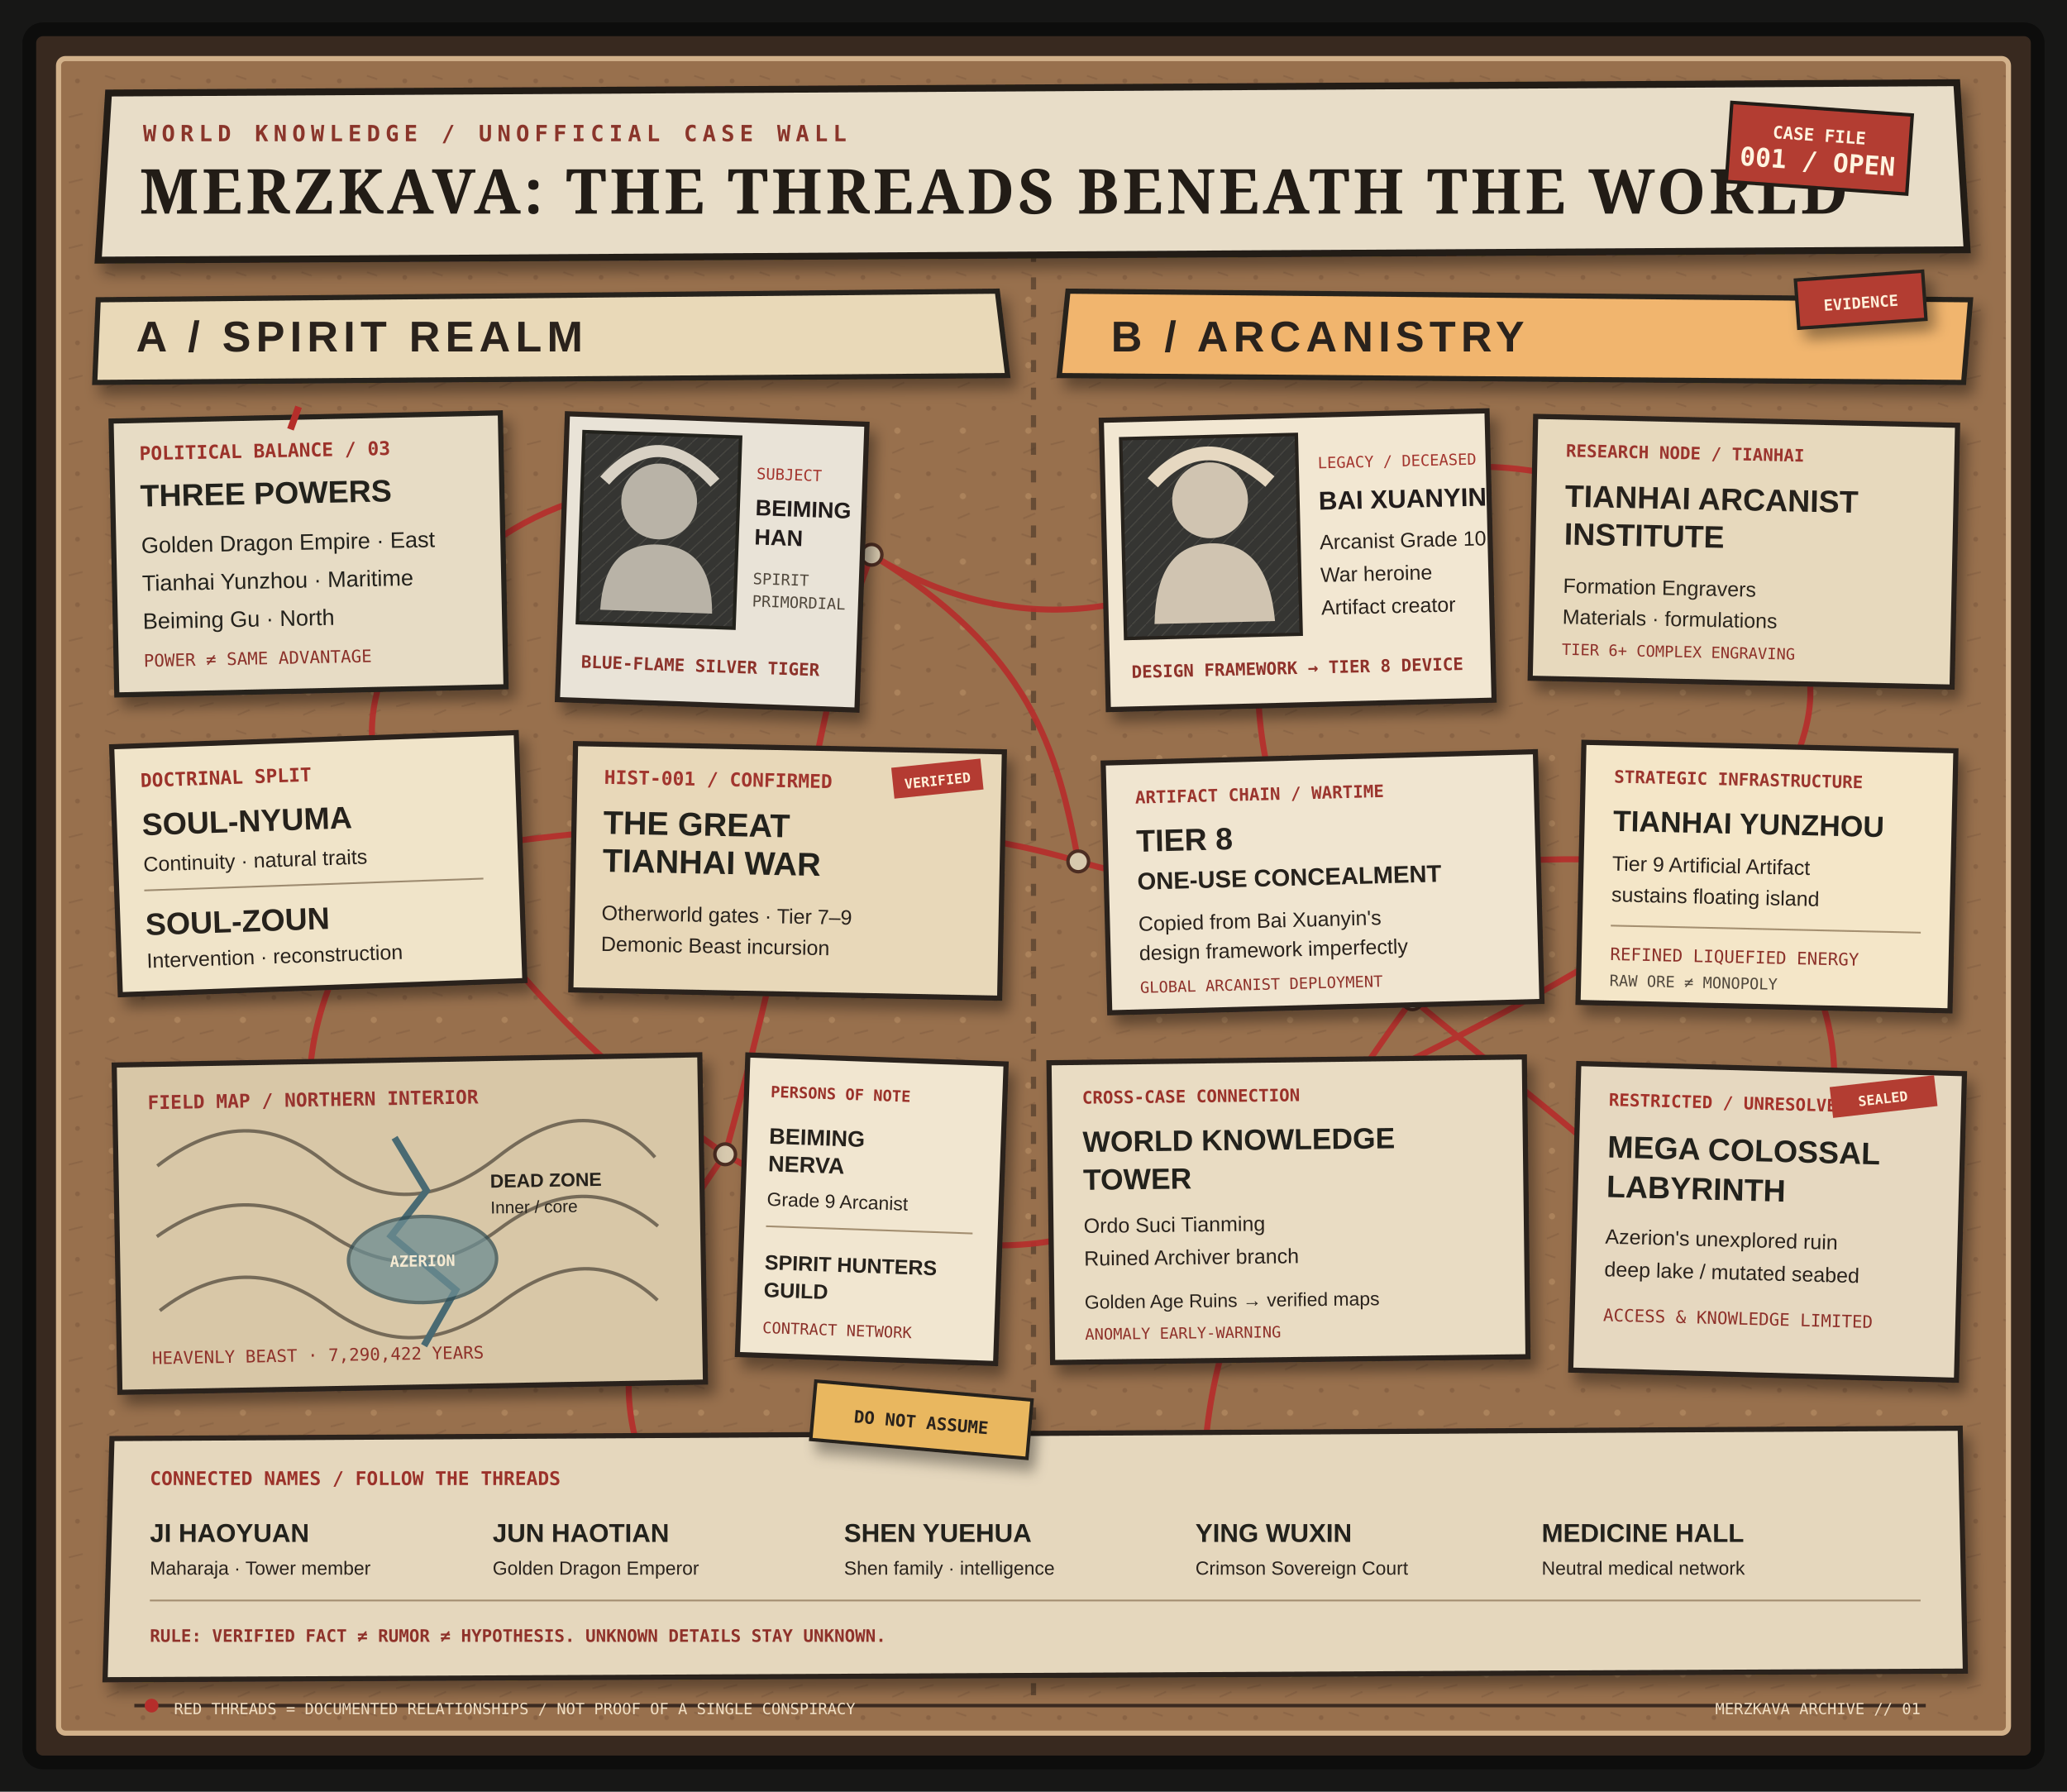
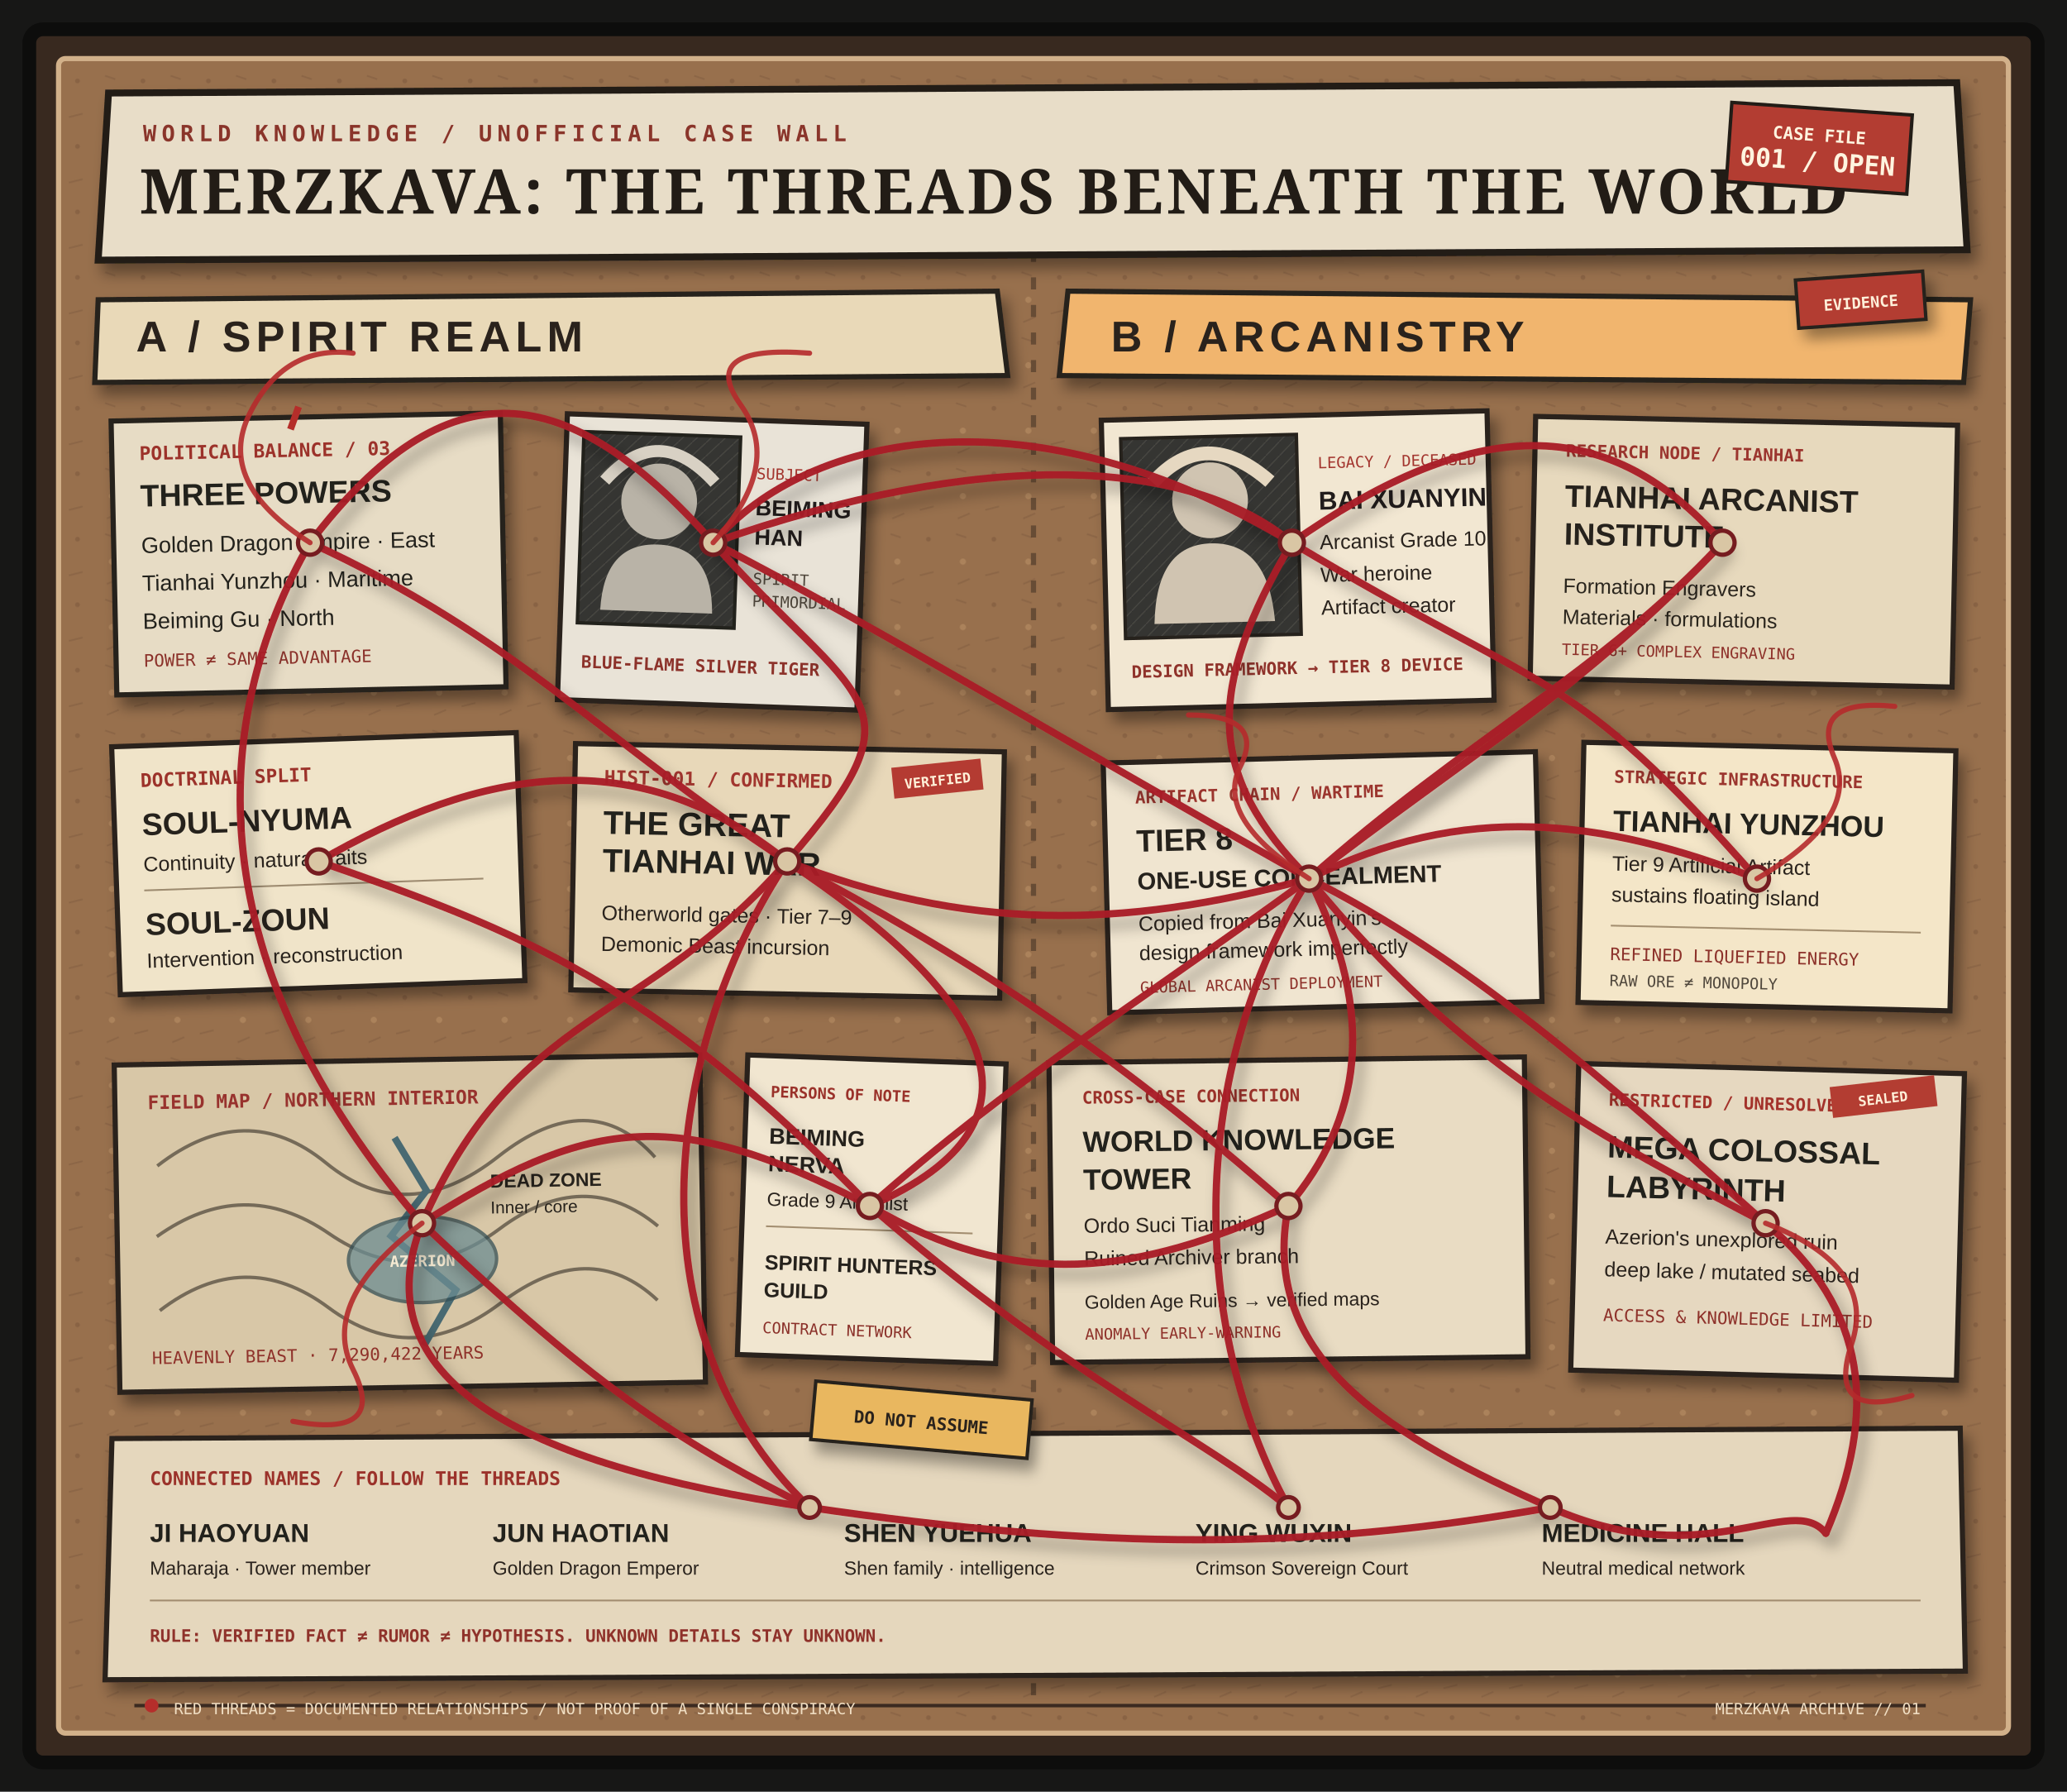
<svg xmlns="http://www.w3.org/2000/svg" width="1200" height="1040" viewBox="0 0 1200 1040" role="img" aria-labelledby="title desc">
  <defs>
    <pattern id="cork" width="38" height="38" patternUnits="userSpaceOnUse">
      <rect width="38" height="38" fill="#98704D" />
      <circle cx="7" cy="9" r="1.4" fill="#6D4B35" opacity=".35" />
      <circle cx="27" cy="22" r="1.8" fill="#D3AA79" opacity=".32" />
      <path d="M2 30l8-2m13-22l6 2m-5 27l7-3" stroke="#684832" stroke-width="1" opacity=".25" />
    </pattern>
    <filter id="shadow" x="-30%" y="-30%" width="160%" height="160%">
      <feGaussianBlur in="SourceAlpha" stdDeviation="4" />
      <feOffset dx="4" dy="6" />
      <feComponentTransfer>
        <feFuncA type="linear" slope=".38" />
      </feComponentTransfer>
      <feMerge>
        <feMergeNode />
        <feMergeNode in="SourceGraphic" />
      </feMerge>
    </filter>
    <pattern id="photo" width="8" height="8" patternUnits="userSpaceOnUse">
      <rect width="8" height="8" fill="#343431" />
      <path d="M0 8L8 0" stroke="#77736A" stroke-width=".6" opacity=".35" />
    </pattern>
  </defs>
  <rect width="1200" height="1040" fill="#171716" />
  <rect x="17" y="17" width="1166" height="1006" rx="8" fill="#38291F" stroke="#0D0D0C" stroke-width="8" />
  <rect x="34" y="34" width="1132" height="972" rx="4" fill="url(#cork)" stroke="#D2B18A" stroke-width="3" />
  <path d="M600 145V984" stroke="#3E2D20" stroke-width="3" stroke-dasharray="7 9" opacity=".55" />
  <g filter="url(#shadow)">
    <path d="M63 54L1136 48L1142 145L57 151Z" fill="#E8DDC8" stroke="#211D19" stroke-width="4" />
    <text x="83" y="82" font-family="monospace" font-size="13" font-weight="bold" letter-spacing="3" fill="#8A342C">WORLD KNOWLEDGE / UNOFFICIAL CASE WALL</text>
    <text x="81" y="124" font-family="Georgia,serif" font-size="36" font-weight="bold" letter-spacing="2" fill="#201D19">MERZKAVA: THE THREADS BENEATH THE WORLD</text>
    <g transform="rotate(4 1055 96)">
      <rect x="1003" y="63" width="105" height="46" fill="#B33C32" stroke="#201D19" stroke-width="2" />
      <text x="1055" y="82" text-anchor="middle" font-family="monospace" font-size="10" font-weight="bold" fill="#FFF4DF">CASE FILE</text>
      <text x="1055" y="99" text-anchor="middle" font-family="monospace" font-size="15" font-weight="bold" fill="#FFF4DF">001 / OPEN</text>
    </g>
  </g>
  <g filter="url(#shadow)">
    <path d="M57 174L579 169L585 218L55 222Z" fill="#E9D9B8" stroke="#28221B" stroke-width="3" />
    <text x="79" y="204" font-family="Arial,sans-serif" font-size="25" font-weight="900" letter-spacing="3" fill="#29231D">A / SPIRIT REALM</text>
    <path d="M620 169L1144 174L1140 222L615 218Z" fill="#F1B56E" stroke="#28221B" stroke-width="3" />
    <text x="645" y="204" font-family="Arial,sans-serif" font-size="25" font-weight="900" letter-spacing="3" fill="#29231D">B / ARCANISTRY</text>
  </g>
-   <g fill="none" stroke="#B52E2B" stroke-width="3.5" stroke-linecap="round" opacity=".92">
-     <path d="M286 315C350 270 427 273 506 322S670 362 744 305" />
-     <path d="M286 315C220 365 189 428 245 496S330 606 421 670" />
-     <path d="M506 322C473 407 470 495 421 670" />
-     <path d="M744 305C816 257 916 257 1001 322S1045 440 1007 506" />
-     <path d="M744 305C711 415 738 512 820 580S940 673 1017 755" />
-     <path d="M421 670C530 733 612 743 700 682S851 612 1007 506" />
-     <path d="M245 496C354 478 510 465 626 500S844 480 1007 506" />
-     <path d="M506 322C598 378 614 435 626 500" />
-     <path d="M820 580C746 682 691 778 700 882" />
-     <path d="M1007 506C1082 575 1083 663 1017 755" />
-     <path d="M245 496C162 572 158 680 232 766" />
-     <path d="M421 670C356 761 344 827 404 900" />
-   </g>
-   <g fill="#D7C9AE" stroke="#4C2D22" stroke-width="2">
-     <circle cx="286" cy="315" r="6" />
-     <circle cx="506" cy="322" r="6" />
-     <circle cx="744" cy="305" r="6" />
-     <circle cx="1007" cy="506" r="6" />
-     <circle cx="245" cy="496" r="6" />
-     <circle cx="421" cy="670" r="6" />
-     <circle cx="626" cy="500" r="6" />
-     <circle cx="820" cy="580" r="6" />
-     <circle cx="1017" cy="755" r="6" />
-     <circle cx="700" cy="882" r="6" />
-   </g>
  <g filter="url(#shadow)" transform="rotate(-1.2 180 315)">
    <rect x="66" y="242" width="226" height="159" fill="#E7DCC5" stroke="#28231D" stroke-width="3" />
    <text x="82" y="265" font-family="monospace" font-size="11" font-weight="bold" fill="#9C332B">POLITICAL BALANCE / 03</text>
    <text x="82" y="292" font-family="Arial" font-size="18" font-weight="900" fill="#24211C">THREE POWERS</text>
    <text x="82" y="319" font-family="Arial" font-size="13" fill="#24211C">Golden Dragon Empire · East</text>
    <text x="82" y="341" font-family="Arial" font-size="13" fill="#24211C">Tianhai Yunzhou · Maritime</text>
    <text x="82" y="363" font-family="Arial" font-size="13" fill="#24211C">Beiming Gu · North</text>
    <text x="82" y="385" font-family="monospace" font-size="10" fill="#8B302A">POWER ≠ SAME ADVANTAGE</text>
    <path d="M175 236l-5 13" stroke="#B52E2B" stroke-width="4" />
  </g>
  <g filter="url(#shadow)" transform="rotate(2 380 310)">
    <rect x="327" y="242" width="174" height="166" fill="#E9E3D7" stroke="#29231D" stroke-width="3" />
    <rect x="337" y="252" width="91" height="111" fill="url(#photo)" stroke="#24211C" stroke-width="2" />
    <circle cx="382" cy="291" r="22" fill="#B9B3A7" />
    <path d="M350 355Q351 316 382 316Q414 316 415 355Z" fill="#B9B3A7" />
    <path d="M350 280Q380 244 414 279" fill="none" stroke="#D8D1C4" stroke-width="7" />
    <text x="438" y="276" font-family="monospace" font-size="9" fill="#A3352E">SUBJECT</text>
    <text x="438" y="297" font-family="Arial" font-size="13" font-weight="bold" fill="#211E1A">BEIMING</text>
    <text x="438" y="314" font-family="Arial" font-size="13" font-weight="bold" fill="#211E1A">HAN</text>
    <text x="438" y="337" font-family="monospace" font-size="9" fill="#51483D">SPIRIT</text>
    <text x="438" y="350" font-family="monospace" font-size="9" fill="#51483D">PRIMORDIAL</text>
    <text x="340" y="389" font-family="monospace" font-size="10" font-weight="bold" fill="#8C3029">BLUE-FLAME SILVER TIGER</text>
  </g>
  <g filter="url(#shadow)" transform="rotate(-2 165 494)">
    <rect x="67" y="430" width="235" height="144" fill="#F0E4C9" stroke="#2A241E" stroke-width="3" />
    <text x="83" y="454" font-family="monospace" font-size="11" font-weight="bold" fill="#9C332B">DOCTRINAL SPLIT</text>
    <text x="83" y="482" font-family="Arial" font-size="18" font-weight="900" fill="#26221D">SOUL-NYUMA</text>
    <text x="83" y="503" font-family="Arial" font-size="12" fill="#29241E">Continuity · natural traits</text>
    <path d="M83 514H280" stroke="#9D8B70" stroke-width="1" />
    <text x="83" y="540" font-family="Arial" font-size="18" font-weight="900" fill="#26221D">SOUL-ZOUN</text>
    <text x="83" y="559" font-family="Arial" font-size="12" fill="#29241E">Intervention · reconstruction</text>
  </g>
  <g filter="url(#shadow)" transform="rotate(1.1 405 492)">
    <rect x="333" y="433" width="249" height="143" fill="#E8D8B9" stroke="#29231D" stroke-width="3" />
    <text x="350" y="456" font-family="monospace" font-size="11" font-weight="bold" fill="#A1342D">HIST-001 / CONFIRMED</text>
    <text x="350" y="485" font-family="Arial" font-size="19" font-weight="900" fill="#24201C">THE GREAT</text>
    <text x="350" y="507" font-family="Arial" font-size="19" font-weight="900" fill="#24201C">TIANHAI WAR</text>
    <text x="350" y="535" font-family="Arial" font-size="12" fill="#29231D">Otherworld gates · Tier 7–9</text>
    <text x="350" y="553" font-family="Arial" font-size="12" fill="#29231D">Demonic Beast incursion</text>
    <g transform="rotate(-7 546 454)">
      <rect x="518" y="440" width="52" height="18" fill="#B43B32" />
      <text x="544" y="453" text-anchor="middle" font-family="monospace" font-size="8" font-weight="bold" fill="#FFF1D9">VERIFIED</text>
    </g>
  </g>
  <g filter="url(#shadow)" transform="rotate(-1 250 714)">
    <rect x="68" y="615" width="340" height="190" fill="#D8C7A7" stroke="#29231D" stroke-width="3" />
    <text x="87" y="641" font-family="monospace" font-size="11" font-weight="bold" fill="#98332D">FIELD MAP / NORTHERN INTERIOR</text>
    <path d="M92 674Q144 635 190 674T290 672T381 674M91 715Q142 680 191 715T290 714T382 714M92 758Q142 721 190 758T290 757T381 757" fill="none" stroke="#756B59" stroke-width="2" />
    <path d="M230 660L248 691L227 717L264 749L245 781" fill="none" stroke="#496A72" stroke-width="4" />
    <ellipse cx="245" cy="731" rx="43" ry="25" fill="#6C8C91" opacity=".75" stroke="#344F55" stroke-width="2" />
    <text x="245" y="735" text-anchor="middle" font-family="monospace" font-size="9" font-weight="bold" fill="#F6EAD2">AZERION</text>
    <text x="285" y="690" font-family="Arial" font-size="11" font-weight="bold" fill="#28231D">DEAD ZONE</text>
    <text x="285" y="705" font-family="Arial" font-size="10" fill="#28231D">Inner / core</text>
    <text x="87" y="789" font-family="monospace" font-size="10" fill="#8F302A">HEAVENLY BEAST · 7,290,422 YEARS</text>
  </g>
  <g filter="url(#shadow)" transform="rotate(2 480 704)">
    <rect x="431" y="614" width="150" height="174" fill="#F1E6D0" stroke="#29231D" stroke-width="3" />
    <text x="445" y="638" font-family="monospace" font-size="9" font-weight="bold" fill="#9A302A">PERSONS OF NOTE</text>
    <text x="445" y="665" font-family="Arial" font-size="13" font-weight="bold" fill="#25211D">BEIMING</text>
    <text x="445" y="681" font-family="Arial" font-size="13" font-weight="bold" fill="#25211D">NERVA</text>
    <text x="445" y="701" font-family="Arial" font-size="11" fill="#29231D">Grade 9 Arcanist</text>
    <path d="M445 713H565" stroke="#A38E70" />
    <text x="445" y="738" font-family="Arial" font-size="12" font-weight="bold" fill="#25211D">SPIRIT HUNTERS</text>
    <text x="445" y="754" font-family="Arial" font-size="12" font-weight="bold" fill="#25211D">GUILD</text>
    <text x="445" y="775" font-family="monospace" font-size="9" fill="#8B302A">CONTRACT NETWORK</text>
  </g>
  <g filter="url(#shadow)" transform="rotate(-1.4 760 310)">
    <rect x="641" y="241" width="224" height="168" fill="#F2E7D2" stroke="#2B241E" stroke-width="3" />
    <rect x="652" y="252" width="102" height="116" fill="url(#photo)" stroke="#28221D" stroke-width="2" />
    <circle cx="703" cy="289" r="22" fill="#D0C4B1" />
    <path d="M669 360Q671 314 703 314Q736 314 739 360Z" fill="#D0C4B1" />
    <path d="M670 278Q701 245 738 279" fill="none" stroke="#E6D8C1" stroke-width="8" />
    <text x="766" y="272" font-family="monospace" font-size="9" fill="#A3352E">LEGACY / DECEASED</text>
    <text x="766" y="296" font-family="Arial" font-size="15" font-weight="900" fill="#211E1A">BAI XUANYIN</text>
    <text x="766" y="319" font-family="Arial" font-size="12" fill="#29231D">Arcanist Grade 10</text>
    <text x="766" y="338" font-family="Arial" font-size="12" fill="#29231D">War heroine</text>
    <text x="766" y="357" font-family="Arial" font-size="12" fill="#29231D">Artifact creator</text>
    <text x="655" y="391" font-family="monospace" font-size="10" font-weight="bold" fill="#8F302A">DESIGN FRAMEWORK → TIER 8 DEVICE</text>
  </g>
  <g filter="url(#shadow)" transform="rotate(1.2 1000 316)">
    <rect x="890" y="244" width="245" height="152" fill="#E7D9BD" stroke="#2A241E" stroke-width="3" />
    <text x="908" y="267" font-family="monospace" font-size="10" font-weight="bold" fill="#9B342D">RESEARCH NODE / TIANHAI</text>
    <text x="908" y="296" font-family="Arial" font-size="18" font-weight="900" fill="#26211C">TIANHAI ARCANIST</text>
    <text x="908" y="318" font-family="Arial" font-size="18" font-weight="900" fill="#26211C">INSTITUTE</text>
    <text x="908" y="346" font-family="Arial" font-size="12" fill="#2C261F">Formation Engravers</text>
    <text x="908" y="364" font-family="Arial" font-size="12" fill="#2C261F">Materials · formulations</text>
    <text x="908" y="382" font-family="monospace" font-size="9" fill="#8E302A">TIER 6+ COMPLEX ENGRAVING</text>
  </g>
  <g filter="url(#shadow)" transform="rotate(-1.5 752 500)">
    <rect x="642" y="440" width="251" height="145" fill="#F0E5D0" stroke="#2B241E" stroke-width="3" />
    <text x="660" y="464" font-family="monospace" font-size="10" font-weight="bold" fill="#9B342D">ARTIFACT CHAIN / WARTIME</text>
    <text x="660" y="492" font-family="Arial" font-size="18" font-weight="900" fill="#25211D">TIER 8</text>
    <text x="660" y="514" font-family="Arial" font-size="14" font-weight="bold" fill="#25211D">ONE-USE CONCEALMENT</text>
    <text x="660" y="538" font-family="Arial" font-size="12" fill="#29231D">Copied from Bai Xuanyin's</text>
    <text x="660" y="555" font-family="Arial" font-size="12" fill="#29231D">design framework imperfectly</text>
    <text x="660" y="574" font-family="monospace" font-size="9" fill="#8E302A">GLOBAL ARCANIST DEPLOYMENT</text>
  </g>
  <g filter="url(#shadow)" transform="rotate(1.3 1012 500)">
    <rect x="918" y="433" width="216" height="151" fill="#F4E6C8" stroke="#2A241E" stroke-width="3" />
    <text x="936" y="456" font-family="monospace" font-size="10" font-weight="bold" fill="#9B342D">STRATEGIC INFRASTRUCTURE</text>
    <text x="936" y="484" font-family="Arial" font-size="17" font-weight="900" fill="#24201B">TIANHAI YUNZHOU</text>
    <text x="936" y="507" font-family="Arial" font-size="12" fill="#29231D">Tier 9 Artificial Artifact</text>
    <text x="936" y="525" font-family="Arial" font-size="12" fill="#29231D">sustains floating island</text>
    <path d="M936 539H1116" stroke="#A48F70" />
    <text x="936" y="559" font-family="monospace" font-size="10" fill="#8C302A">REFINED LIQUEFIED ENERGY</text>
    <text x="936" y="574" font-family="monospace" font-size="9" fill="#51483D">RAW ORE ≠ MONOPOLY</text>
  </g>
  <g filter="url(#shadow)" transform="rotate(-.7 600 700)">
    <rect x="610" y="617" width="276" height="174" fill="#E9DCC3" stroke="#29231D" stroke-width="3" />
    <text x="629" y="641" font-family="monospace" font-size="10" font-weight="bold" fill="#9A302A">CROSS-CASE CONNECTION</text>
    <text x="629" y="669" font-family="Arial" font-size="17" font-weight="900" fill="#24201B">WORLD KNOWLEDGE</text>
    <text x="629" y="691" font-family="Arial" font-size="17" font-weight="900" fill="#24201B">TOWER</text>
    <text x="629" y="716" font-family="Arial" font-size="12" fill="#29231D">Ordo Suci Tianming</text>
    <text x="629" y="735" font-family="Arial" font-size="12" fill="#29231D">Ruined Archiver branch</text>
    <text x="629" y="760" font-family="Arial" font-size="11" fill="#29231D">Golden Age Ruins → verified maps</text>
    <text x="629" y="778" font-family="monospace" font-size="9" fill="#8F302A">ANOMALY EARLY-WARNING</text>
  </g>
  <g filter="url(#shadow)" transform="rotate(1.5 1017 716)">
    <rect x="914" y="620" width="224" height="178" fill="#E6D8C0" stroke="#29231D" stroke-width="3" />
    <text x="932" y="644" font-family="monospace" font-size="10" font-weight="bold" fill="#A3322B">RESTRICTED / UNRESOLVED</text>
    <text x="932" y="674" font-family="Arial" font-size="18" font-weight="900" fill="#24201C">MEGA COLOSSAL</text>
    <text x="932" y="697" font-family="Arial" font-size="18" font-weight="900" fill="#24201C">LABYRINTH</text>
    <text x="932" y="724" font-family="Arial" font-size="12" fill="#29231D">Azerion's unexplored ruin</text>
    <text x="932" y="743" font-family="Arial" font-size="12" fill="#29231D">deep lake / mutated seabed</text>
    <text x="932" y="769" font-family="monospace" font-size="10" fill="#8E302A">ACCESS &amp; KNOWLEDGE LIMITED</text>
    <g transform="rotate(-8 1081 636)">
      <rect x="1061" y="627" width="61" height="18" fill="#B33C32" />
      <text x="1091" y="640" text-anchor="middle" font-family="monospace" font-size="8" font-weight="bold" fill="#FFF0D9">SEALED</text>
    </g>
  </g>
  <g filter="url(#shadow)">
    <path d="M65 835L1138 829L1141 970L61 975Z" fill="#E5D7BD" stroke="#29231D" stroke-width="3" />
    <text x="87" y="862" font-family="monospace" font-size="11" font-weight="bold" fill="#9B332C">CONNECTED NAMES / FOLLOW THE THREADS</text>
    <text x="87" y="895" font-family="Arial" font-size="15" font-weight="bold" fill="#24201C">JI HAOYUAN</text>
    <text x="87" y="914" font-family="Arial" font-size="11" fill="#29231D">Maharaja · Tower member</text>
    <text x="286" y="895" font-family="Arial" font-size="15" font-weight="bold" fill="#24201C">JUN HAOTIAN</text>
    <text x="286" y="914" font-family="Arial" font-size="11" fill="#29231D">Golden Dragon Emperor</text>
    <text x="490" y="895" font-family="Arial" font-size="15" font-weight="bold" fill="#24201C">SHEN YUEHUA</text>
    <text x="490" y="914" font-family="Arial" font-size="11" fill="#29231D">Shen family · intelligence</text>
    <text x="694" y="895" font-family="Arial" font-size="15" font-weight="bold" fill="#24201C">YING WUXIN</text>
    <text x="694" y="914" font-family="Arial" font-size="11" fill="#29231D">Crimson Sovereign Court</text>
    <text x="895" y="895" font-family="Arial" font-size="15" font-weight="bold" fill="#24201C">MEDICINE HALL</text>
    <text x="895" y="914" font-family="Arial" font-size="11" fill="#29231D">Neutral medical network</text>
    <path d="M87 929H1115" stroke="#A28D70" stroke-width="1" />
    <text x="87" y="953" font-family="monospace" font-size="10" font-weight="bold" fill="#8F302A">RULE: VERIFIED FACT ≠ RUMOR ≠ HYPOTHESIS. UNKNOWN DETAILS STAY UNKNOWN.</text>
  </g>
  <g filter="url(#shadow)" transform="rotate(5 533 846)">
    <rect x="470" y="807" width="126" height="34" fill="#E9B75E" stroke="#28221D" stroke-width="2" />
    <text x="533" y="829" text-anchor="middle" font-family="monospace" font-size="10" font-weight="bold" fill="#2B241D">DO NOT ASSUME</text>
  </g>
  <g filter="url(#shadow)" transform="rotate(-4 1080 185)">
    <rect x="1044" y="160" width="74" height="28" fill="#B33C32" stroke="#28221D" stroke-width="2" />
    <text x="1081" y="179" text-anchor="middle" font-family="monospace" font-size="9" font-weight="bold" fill="#FFF0DA">EVIDENCE</text>
  </g>
  <g>
    <path d="M78 990H1118" stroke="#3B2A20" stroke-width="2" />
    <circle cx="88" cy="990" r="4" fill="#B52E2B" />
    <text x="101" y="995" font-family="monospace" font-size="9" fill="#F1DFC4">RED THREADS = DOCUMENTED RELATIONSHIPS / NOT PROOF OF A SINGLE CONSPIRACY</text>
    <text x="1115" y="995" text-anchor="end" font-family="monospace" font-size="9" fill="#F1DFC4">MERZKAVA ARCHIVE // 01</text>
  </g>
+   <g fill="none" stroke="#A91F25" stroke-width="4.2" stroke-linecap="round" stroke-linejoin="round" opacity=".96" filter="url(#shadow)">
+     <path d="M180 315 C260 210 330 220 414 315 S540 405 457 500 S300 585 245 710" />
+     <path d="M180 315 C300 370 350 430 457 500 C560 555 640 605 748 700" />
+     <path d="M414 315 C470 250 600 225 750 315 S910 385 1020 510" />
+     <path d="M414 315 C520 370 600 420 760 510 C850 555 930 625 1025 710" />
+     <path d="M185 500 C280 445 370 430 457 500 C570 575 620 650 505 700" />
+     <path d="M245 710 C340 650 390 640 505 700 C590 750 660 740 748 700" />
+     <path d="M750 315 C700 400 700 450 760 510 C800 590 790 650 748 700" />
+     <path d="M1000 315 C920 400 850 440 760 510 C850 620 930 660 1025 710" />
+     <path d="M1020 510 C930 475 850 465 760 510 C650 540 560 540 457 500" />
+     <path d="M505 700 C590 625 650 590 760 510 C850 430 930 390 1000 315" />
+     <path d="M245 710 C210 800 300 850 470 875 S760 900 900 875" />
+     <path d="M748 700 C730 790 810 835 900 875 S1040 865 1060 890" />
+     <path d="M457 500 C390 600 360 770 470 875" />
+     <path d="M760 510 C690 620 690 770 748 875" />
+     <path d="M180 315 C120 420 115 560 245 710 C350 810 400 840 470 875" />
+     <path d="M414 315 C570 260 690 265 750 315 C850 245 930 235 1000 315" />
+     <path d="M185 500 C300 540 380 570 505 700 C620 800 700 835 748 875" />
+     <path d="M1025 710 C1085 760 1090 820 1060 890" />
+   </g>
+   <g fill="#D9C6A4" stroke="#761C20" stroke-width="2.5">
+     <circle cx="180" cy="315" r="7" />
+     <circle cx="414" cy="315" r="7" />
+     <circle cx="185" cy="500" r="7" />
+     <circle cx="457" cy="500" r="7" />
+     <circle cx="245" cy="710" r="7" />
+     <circle cx="505" cy="700" r="7" />
+     <circle cx="750" cy="315" r="7" />
+     <circle cx="1000" cy="315" r="7" />
+     <circle cx="760" cy="510" r="7" />
+     <circle cx="1020" cy="510" r="7" />
+     <circle cx="748" cy="700" r="7" />
+     <circle cx="1025" cy="710" r="7" />
+     <circle cx="470" cy="875" r="6" />
+     <circle cx="748" cy="875" r="6" />
+     <circle cx="900" cy="875" r="6" />
+   </g>
+   <g fill="none" stroke="#B52A2B" stroke-width="3" stroke-linecap="round" opacity=".9">
+     <path d="M180 315 Q125 280 145 240 T205 205" />
+     <path d="M414 315 Q455 270 430 235 T470 205" />
+     <path d="M760 510 Q705 475 720 445 T690 415" />
+     <path d="M1020 510 Q1080 475 1065 440 T1100 410" />
+     <path d="M245 710 Q185 755 205 795 T170 825" />
+     <path d="M1025 710 Q1090 735 1075 780 T1110 810" />
+   </g>
</svg>
